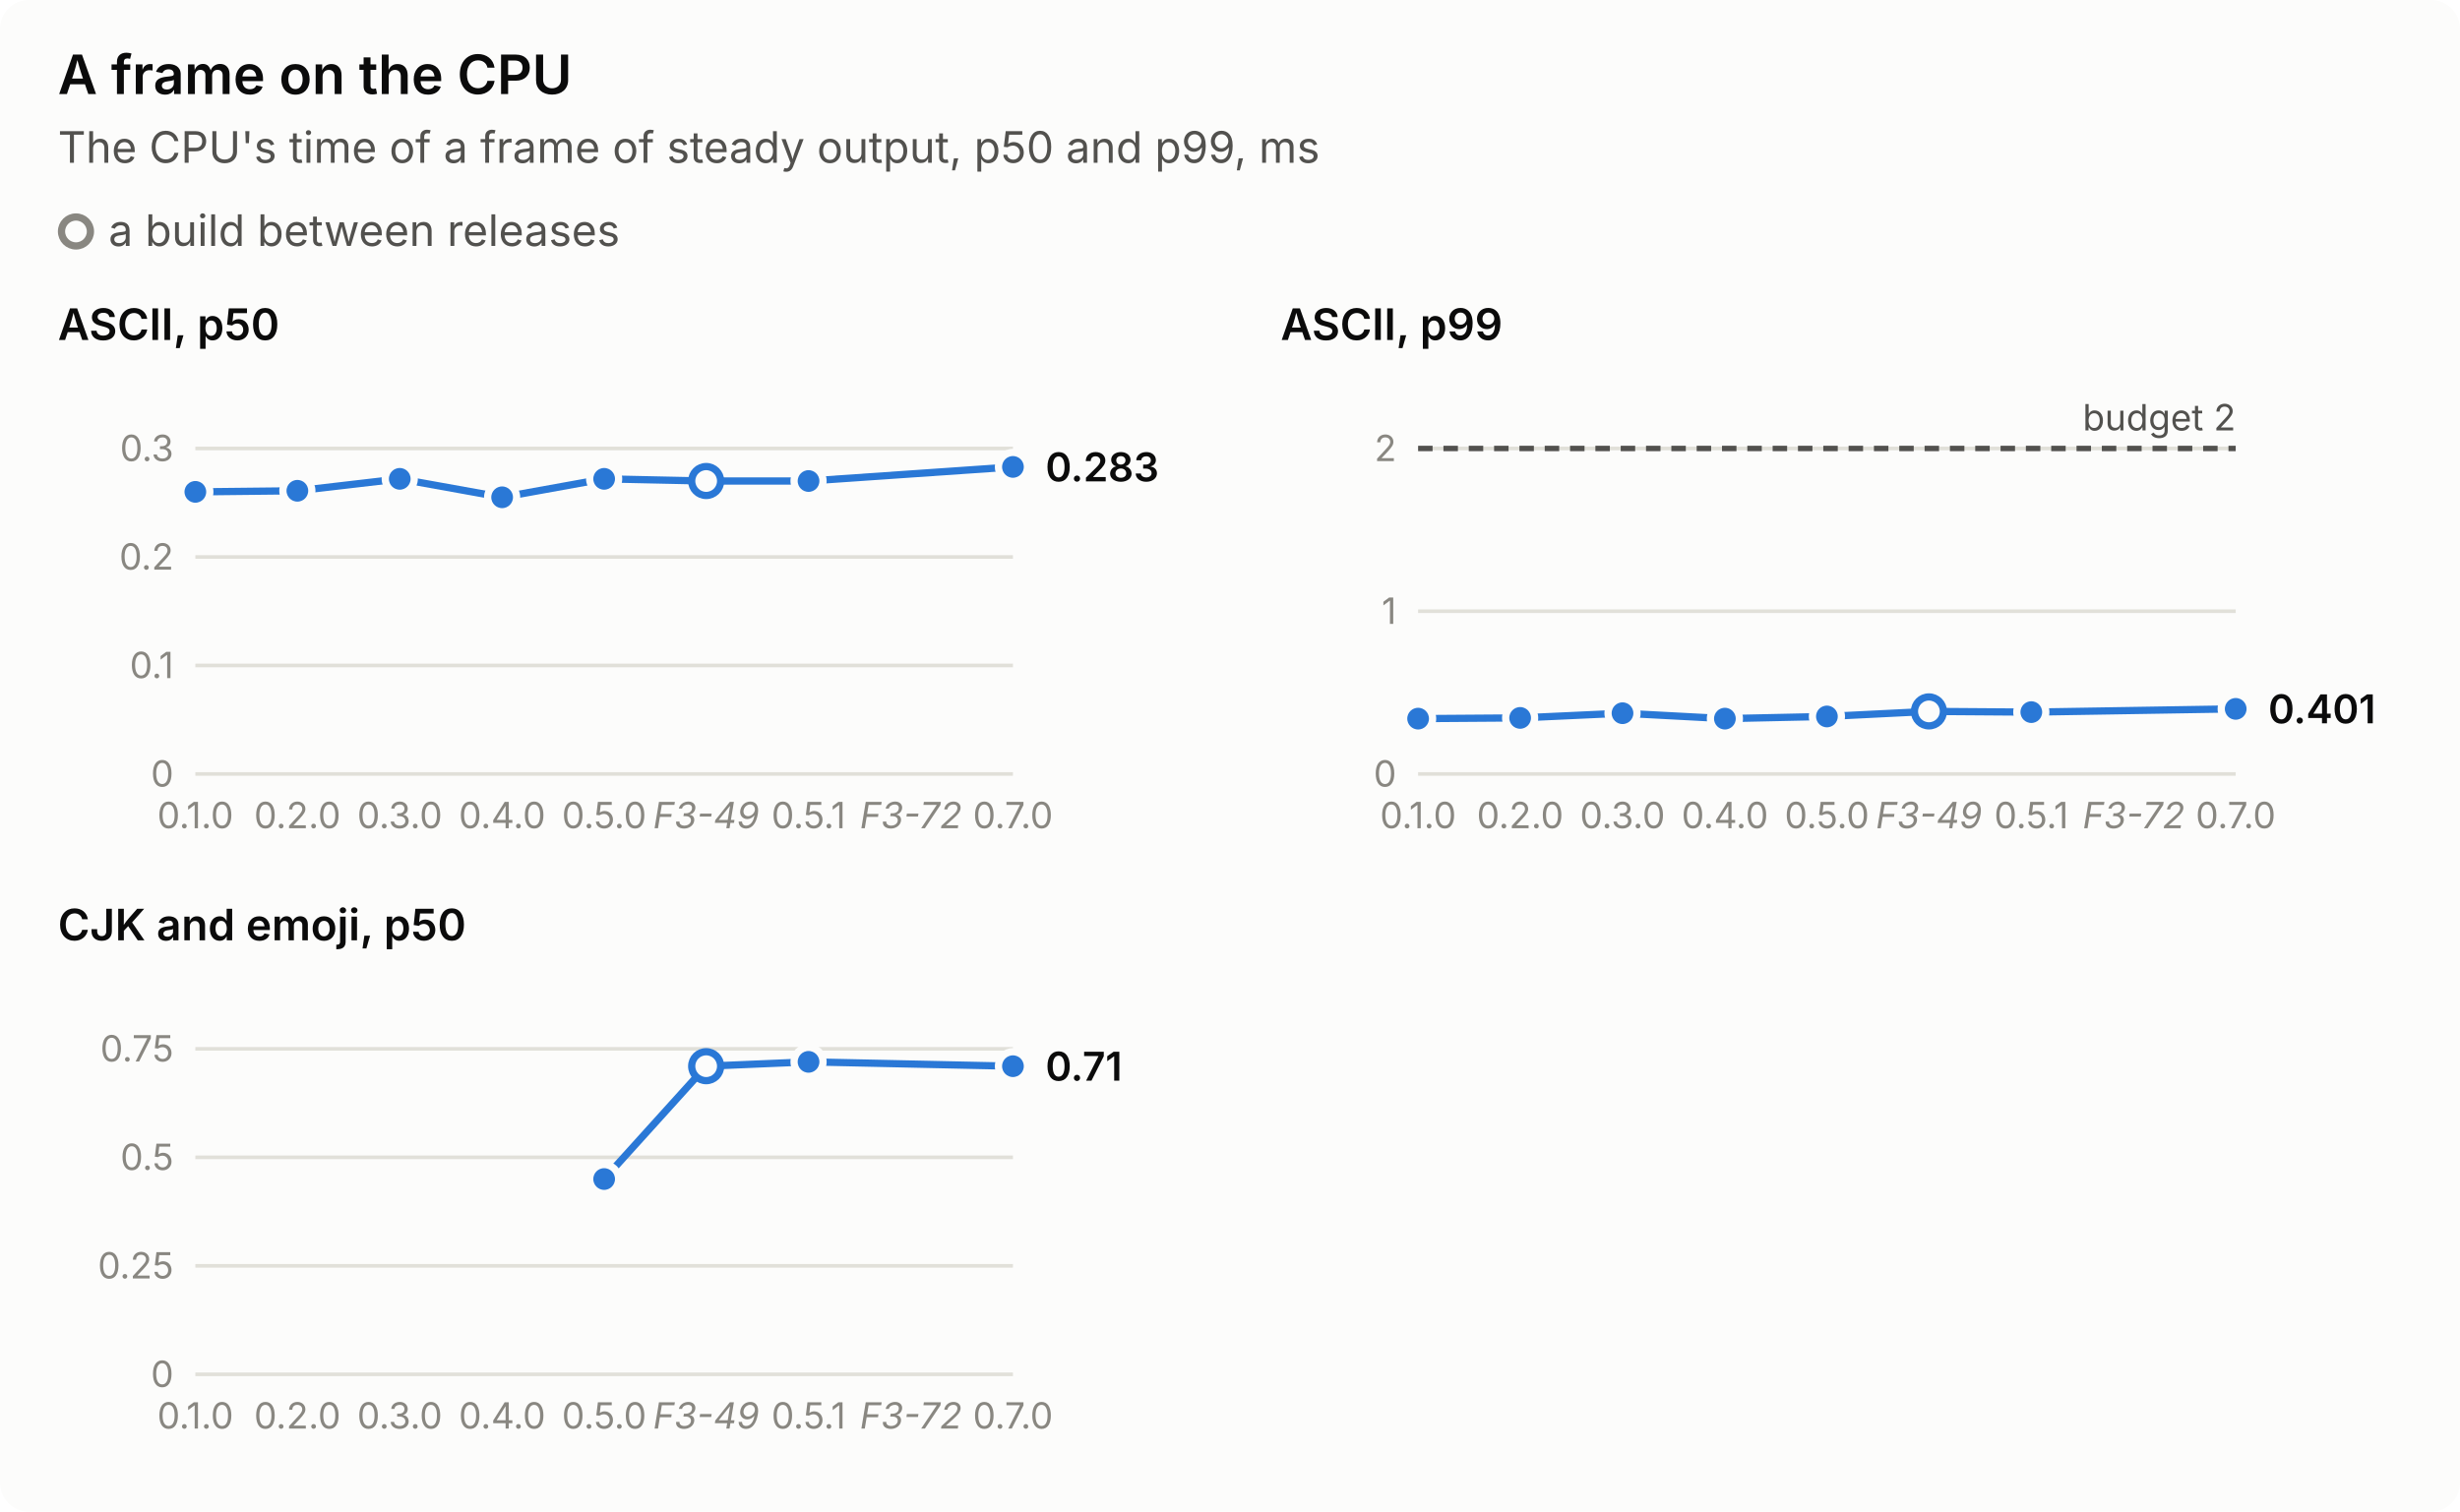
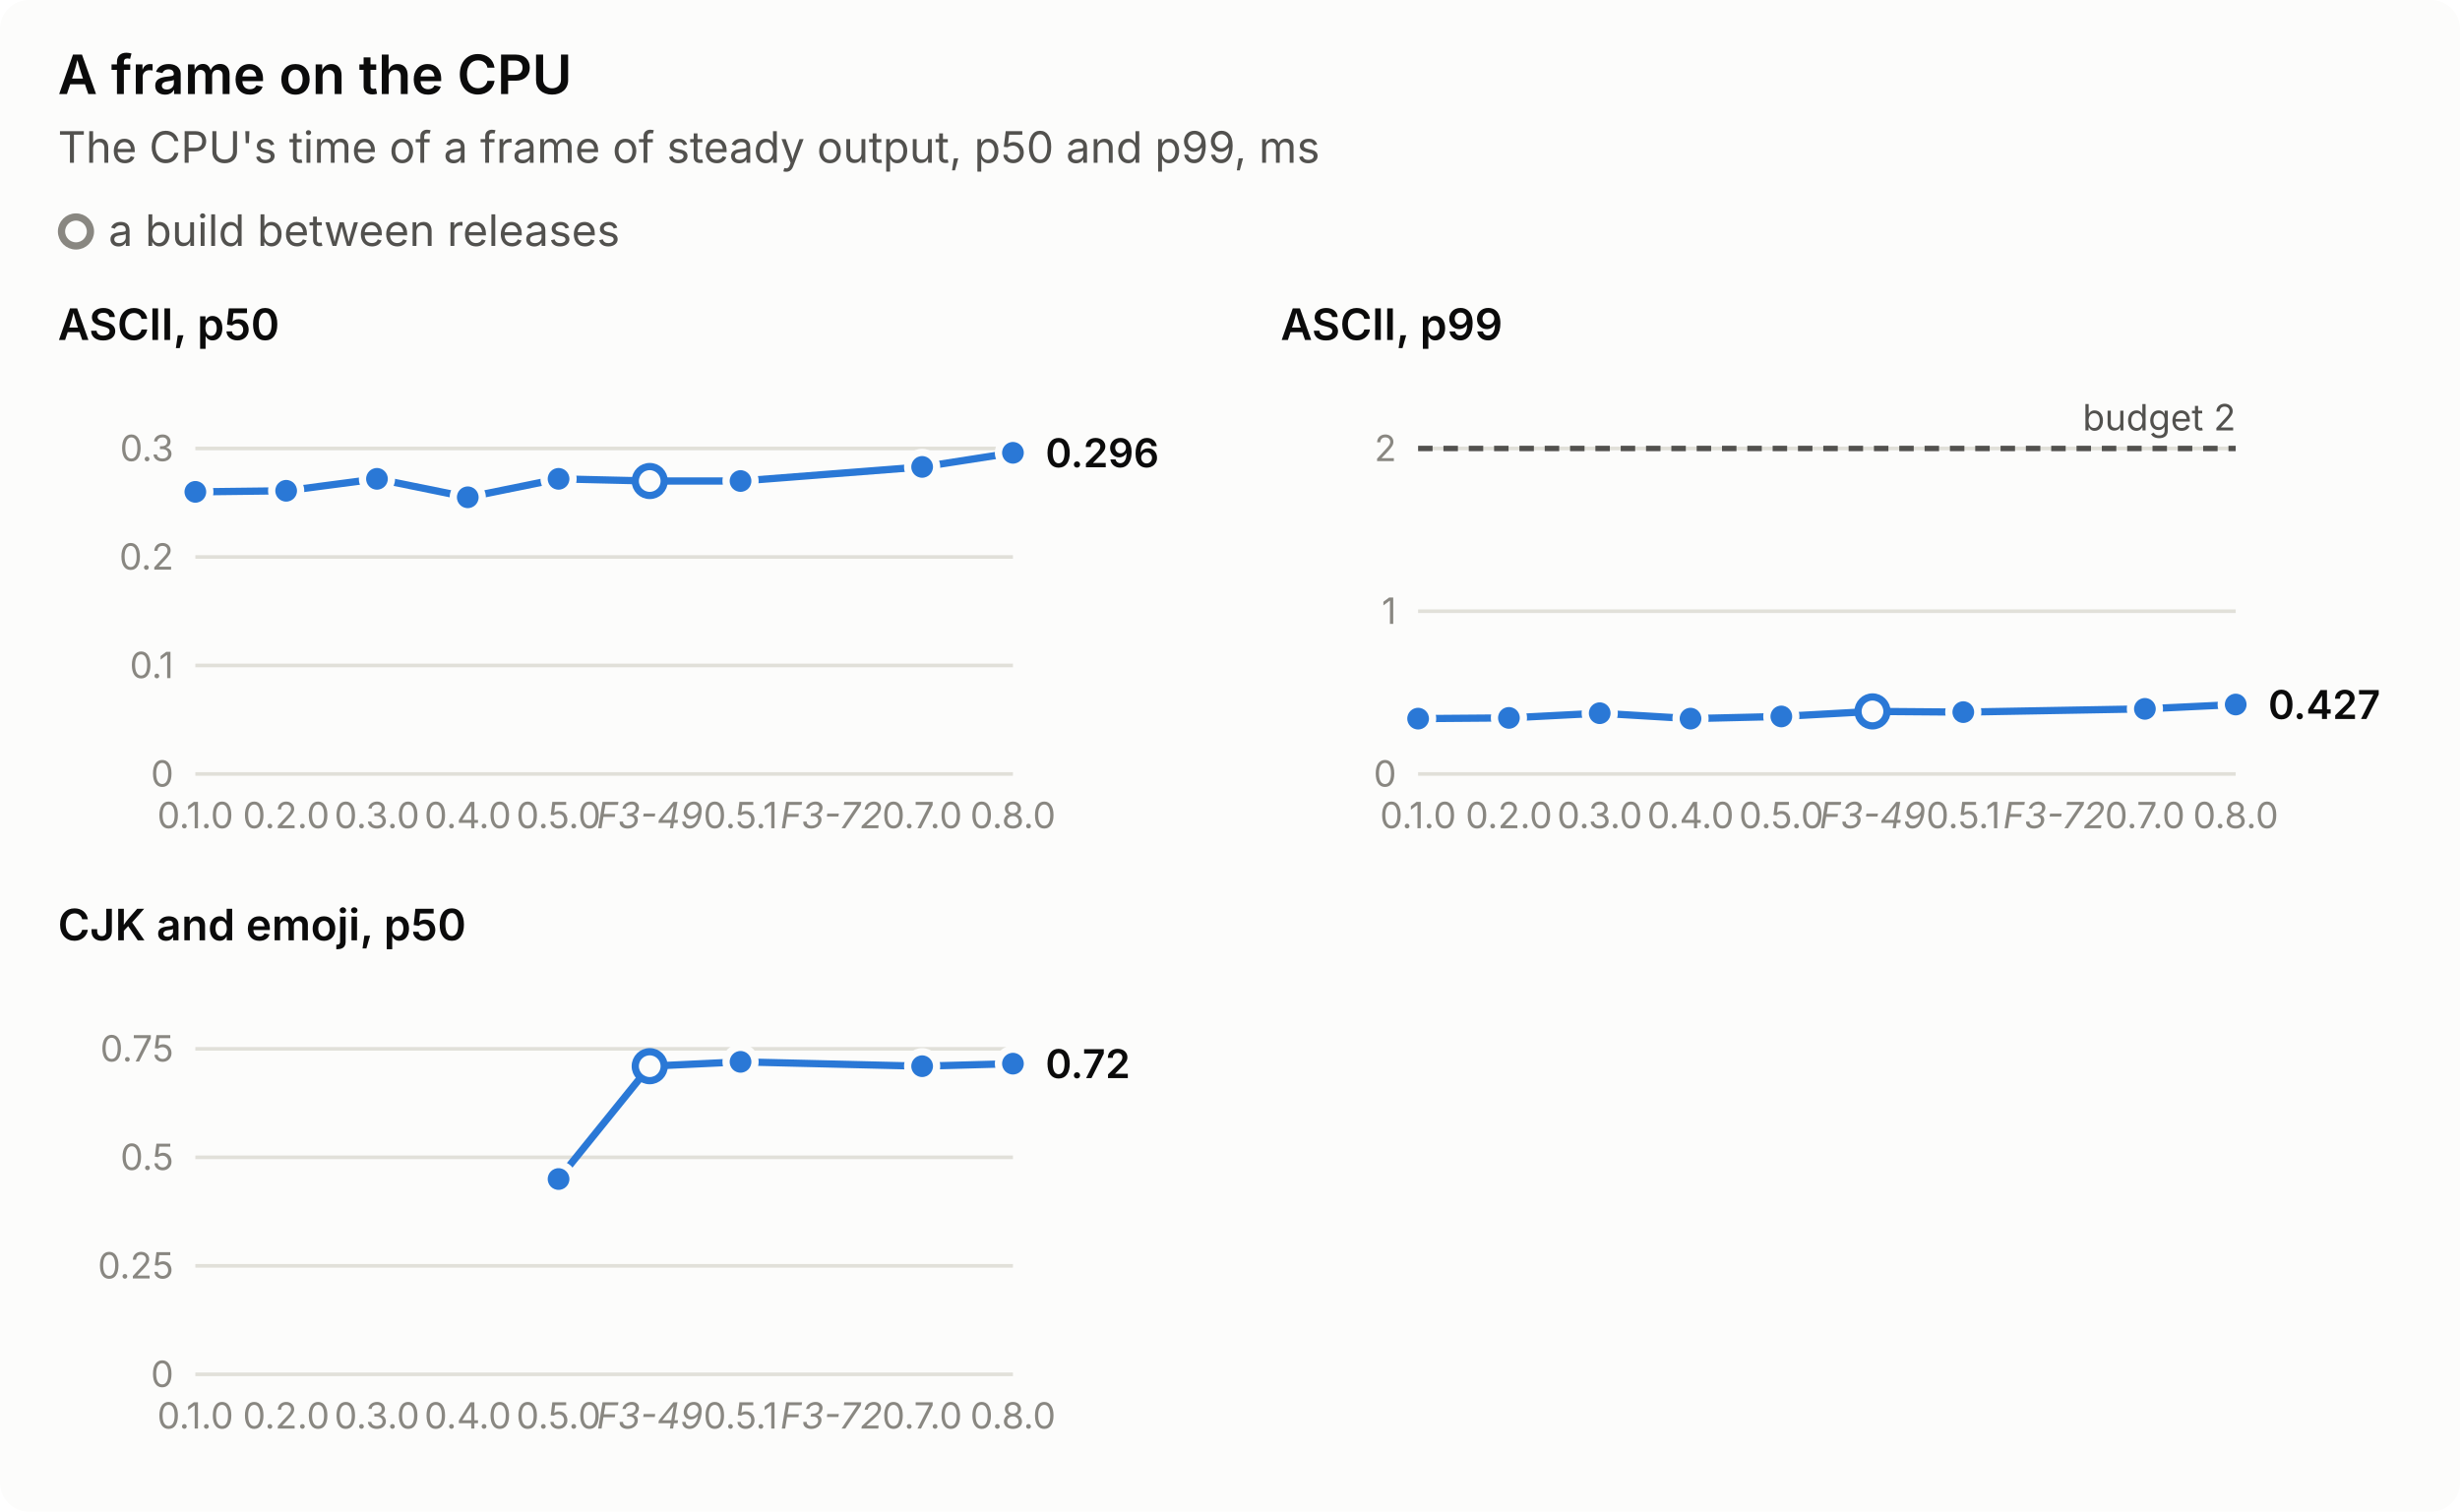
<svg xmlns="http://www.w3.org/2000/svg" width="680" height="418" viewBox="0 0 680 418" role="img" aria-label="A frame on the CPU">
  <style>
  .surface { fill: #fcfcfb; }
  .primary { fill: #0b0b0b; }
  .secondary { fill: #52514e; }
  .muted { fill: #898781; }
  .grid { stroke: #e1e0d9; }
  .base { stroke: #c3c2b7; }
  .accent { fill: #2a78d6; }
  .context { fill: #898781; }
  .accent-line { stroke: #2a78d6; }
  .context-line { stroke: #898781; }
  .second { fill: #eb6834; }
  .second-line { stroke: #eb6834; }
  .ring { stroke: #fcfcfb; }
  .budget { stroke: #52514e; }
  text { font-family: system-ui, -apple-system, "Segoe UI", sans-serif; }
  .tick { font-variant-numeric: tabular-nums; }
  @media (prefers-color-scheme: dark) {
    .surface { fill: #1a1a19; }
    .primary { fill: #f0efec; }
    .secondary { fill: #c3c2b7; }
    .muted { fill: #898781; }
    .grid { stroke: #2c2c2a; }
    .base { stroke: #383835; }
    .accent { fill: #3987e5; }
    .context { fill: #6f6e69; }
    .accent-line { stroke: #3987e5; }
    .context-line { stroke: #6f6e69; }
    .second { fill: #d95926; }
    .second-line { stroke: #d95926; }
    .ring { stroke: #1a1a19; }
    .budget { stroke: #c3c2b7; }
  }
</style>
  <rect class="surface" width="680" height="418" rx="8" />
  <text class="primary" x="16" y="26" font-size="15" font-weight="600">A frame on the CPU</text>
  <text class="secondary" x="16" y="45" font-size="12">The CPU's time of a frame of steady output, p50 and p99, ms</text>
  <circle class="surface context-line" cx="21" cy="64" r="4" stroke-width="2" />
  <text class="secondary" x="30" y="68" font-size="12">a build between releases</text>
  <text class="primary" x="16.0" y="94" font-size="12" font-weight="600">ASCII, p50</text>
  <line class="grid" x1="54.0" y1="214.0" x2="280.0" y2="214.0" stroke-width="1" />
  <text class="muted tick" x="48.0" y="217.5" font-size="10" text-anchor="end">0</text>
  <line class="grid" x1="54.0" y1="184.0" x2="280.0" y2="184.0" stroke-width="1" />
  <text class="muted tick" x="48.0" y="187.5" font-size="10" text-anchor="end">0.1</text>
  <line class="grid" x1="54.0" y1="154.0" x2="280.0" y2="154.0" stroke-width="1" />
  <text class="muted tick" x="48.0" y="157.5" font-size="10" text-anchor="end">0.2</text>
  <line class="grid" x1="54.0" y1="124.0" x2="280.0" y2="124.0" stroke-width="1" />
  <text class="muted tick" x="48.0" y="127.5" font-size="10" text-anchor="end">0.3</text>
  <text class="muted" x="54.0" y="229.0" font-size="10" text-anchor="middle">0.1.0</text>
-   <text class="muted" x="82.2" y="229.0" font-size="10" text-anchor="middle">0.2.0</text>
-   <text class="muted" x="110.5" y="229.0" font-size="10" text-anchor="middle">0.3.0</text>
-   <text class="muted" x="138.8" y="229.0" font-size="10" text-anchor="middle">0.4.0</text>
-   <text class="muted" x="167.0" y="229.0" font-size="10" text-anchor="middle">0.5.0</text>
-   <text class="muted" x="195.2" y="229.0" font-size="10" text-anchor="middle" font-style="italic">F3-49</text>
-   <text class="muted" x="223.5" y="229.0" font-size="10" text-anchor="middle">0.5.1</text>
-   <text class="muted" x="251.8" y="229.0" font-size="10" text-anchor="middle" font-style="italic">F3-72</text>
-   <text class="muted" x="280.0" y="229.0" font-size="10" text-anchor="middle">0.7.0</text>
-   <line class="accent-line" x1="54.0" y1="136.0" x2="82.2" y2="135.7" stroke-width="2" stroke-linecap="round" />
-   <line class="accent-line" x1="82.2" y1="135.7" x2="110.5" y2="132.4" stroke-width="2" stroke-linecap="round" />
-   <line class="accent-line" x1="110.5" y1="132.4" x2="138.8" y2="137.5" stroke-width="2" stroke-linecap="round" />
-   <line class="accent-line" x1="138.8" y1="137.5" x2="167.0" y2="132.4" stroke-width="2" stroke-linecap="round" />
-   <line class="accent-line" x1="167.0" y1="132.4" x2="195.2" y2="133.0" stroke-width="2" stroke-linecap="round" />
-   <line class="accent-line" x1="195.2" y1="133.0" x2="223.5" y2="133.0" stroke-width="2" stroke-linecap="round" />
-   <line class="accent-line" x1="223.5" y1="133.0" x2="280.0" y2="129.1" stroke-width="2" stroke-linecap="round" />
+   <text class="muted" x="79.1" y="229.0" font-size="10" text-anchor="middle">0.2.0</text>
+   <text class="muted" x="104.2" y="229.0" font-size="10" text-anchor="middle">0.3.0</text>
+   <text class="muted" x="129.3" y="229.0" font-size="10" text-anchor="middle">0.4.0</text>
+   <text class="muted" x="154.4" y="229.0" font-size="10" text-anchor="middle">0.5.0</text>
+   <text class="muted" x="179.6" y="229.0" font-size="10" text-anchor="middle" font-style="italic">F3-49</text>
+   <text class="muted" x="204.7" y="229.0" font-size="10" text-anchor="middle">0.5.1</text>
+   <text class="muted" x="229.8" y="229.0" font-size="10" text-anchor="middle" font-style="italic">F3-72</text>
+   <text class="muted" x="254.9" y="229.0" font-size="10" text-anchor="middle">0.7.0</text>
+   <text class="muted" x="280.0" y="229.0" font-size="10" text-anchor="middle">0.8.0</text>
+   <line class="accent-line" x1="54.0" y1="136.0" x2="79.1" y2="135.7" stroke-width="2" stroke-linecap="round" />
+   <line class="accent-line" x1="79.1" y1="135.7" x2="104.2" y2="132.4" stroke-width="2" stroke-linecap="round" />
+   <line class="accent-line" x1="104.2" y1="132.4" x2="129.3" y2="137.5" stroke-width="2" stroke-linecap="round" />
+   <line class="accent-line" x1="129.3" y1="137.5" x2="154.4" y2="132.4" stroke-width="2" stroke-linecap="round" />
+   <line class="accent-line" x1="154.4" y1="132.4" x2="179.6" y2="133.0" stroke-width="2" stroke-linecap="round" />
+   <line class="accent-line" x1="179.6" y1="133.0" x2="204.7" y2="133.0" stroke-width="2" stroke-linecap="round" />
+   <line class="accent-line" x1="204.7" y1="133.0" x2="254.9" y2="129.1" stroke-width="2" stroke-linecap="round" />
+   <line class="accent-line" x1="254.9" y1="129.1" x2="280.0" y2="125.2" stroke-width="2" stroke-linecap="round" />
  <circle class="accent ring" cx="54.0" cy="136.0" r="4" stroke-width="2" />
-   <circle class="accent ring" cx="82.2" cy="135.7" r="4" stroke-width="2" />
-   <circle class="accent ring" cx="110.5" cy="132.4" r="4" stroke-width="2" />
-   <circle class="accent ring" cx="138.8" cy="137.5" r="4" stroke-width="2" />
-   <circle class="accent ring" cx="167.0" cy="132.4" r="4" stroke-width="2" />
-   <circle class="surface accent-line" cx="195.2" cy="133.0" r="4" stroke-width="2" />
-   <circle class="accent ring" cx="223.5" cy="133.0" r="4" stroke-width="2" />
-   <circle class="accent ring" cx="280.0" cy="129.1" r="4" stroke-width="2" />
-   <text class="primary tick" x="289.0" y="133.1" font-size="11" font-weight="600">0.283</text>
+   <circle class="accent ring" cx="79.1" cy="135.7" r="4" stroke-width="2" />
+   <circle class="accent ring" cx="104.2" cy="132.4" r="4" stroke-width="2" />
+   <circle class="accent ring" cx="129.3" cy="137.5" r="4" stroke-width="2" />
+   <circle class="accent ring" cx="154.4" cy="132.4" r="4" stroke-width="2" />
+   <circle class="surface accent-line" cx="179.6" cy="133.0" r="4" stroke-width="2" />
+   <circle class="accent ring" cx="204.7" cy="133.0" r="4" stroke-width="2" />
+   <circle class="accent ring" cx="254.9" cy="129.1" r="4" stroke-width="2" />
+   <circle class="accent ring" cx="280.0" cy="125.2" r="4" stroke-width="2" />
+   <text class="primary tick" x="289.0" y="129.2" font-size="11" font-weight="600">0.296</text>
  <text class="primary" x="354.0" y="94" font-size="12" font-weight="600">ASCII, p99</text>
  <line class="grid" x1="392.0" y1="214.0" x2="618.0" y2="214.0" stroke-width="1" />
  <text class="muted tick" x="386.0" y="217.5" font-size="10" text-anchor="end">0</text>
  <line class="grid" x1="392.0" y1="169.0" x2="618.0" y2="169.0" stroke-width="1" />
  <text class="muted tick" x="386.0" y="172.5" font-size="10" text-anchor="end">1</text>
  <line class="grid" x1="392.0" y1="124.0" x2="618.0" y2="124.0" stroke-width="1" />
  <text class="muted tick" x="386.0" y="127.5" font-size="10" text-anchor="end">2</text>
  <text class="muted" x="392.0" y="229.0" font-size="10" text-anchor="middle">0.1.0</text>
-   <text class="muted" x="420.2" y="229.0" font-size="10" text-anchor="middle">0.2.0</text>
-   <text class="muted" x="448.5" y="229.0" font-size="10" text-anchor="middle">0.3.0</text>
-   <text class="muted" x="476.8" y="229.0" font-size="10" text-anchor="middle">0.4.0</text>
-   <text class="muted" x="505.0" y="229.0" font-size="10" text-anchor="middle">0.5.0</text>
-   <text class="muted" x="533.2" y="229.0" font-size="10" text-anchor="middle" font-style="italic">F3-49</text>
-   <text class="muted" x="561.5" y="229.0" font-size="10" text-anchor="middle">0.5.1</text>
-   <text class="muted" x="589.8" y="229.0" font-size="10" text-anchor="middle" font-style="italic">F3-72</text>
-   <text class="muted" x="618.0" y="229.0" font-size="10" text-anchor="middle">0.7.0</text>
+   <text class="muted" x="417.1" y="229.0" font-size="10" text-anchor="middle">0.2.0</text>
+   <text class="muted" x="442.2" y="229.0" font-size="10" text-anchor="middle">0.3.0</text>
+   <text class="muted" x="467.3" y="229.0" font-size="10" text-anchor="middle">0.4.0</text>
+   <text class="muted" x="492.4" y="229.0" font-size="10" text-anchor="middle">0.5.0</text>
+   <text class="muted" x="517.6" y="229.0" font-size="10" text-anchor="middle" font-style="italic">F3-49</text>
+   <text class="muted" x="542.7" y="229.0" font-size="10" text-anchor="middle">0.5.1</text>
+   <text class="muted" x="567.8" y="229.0" font-size="10" text-anchor="middle" font-style="italic">F3-72</text>
+   <text class="muted" x="592.9" y="229.0" font-size="10" text-anchor="middle">0.7.0</text>
+   <text class="muted" x="618.0" y="229.0" font-size="10" text-anchor="middle">0.8.0</text>
  <line class="budget" x1="392.0" y1="124.0" x2="618.0" y2="124.0" stroke-width="1.5" stroke-dasharray="4 3" />
  <text class="secondary" x="618.0" y="119.0" font-size="10" text-anchor="end">budget 2</text>
-   <line class="accent-line" x1="392.0" y1="198.7" x2="420.2" y2="198.5" stroke-width="2" stroke-linecap="round" />
-   <line class="accent-line" x1="420.2" y1="198.5" x2="448.5" y2="197.2" stroke-width="2" stroke-linecap="round" />
-   <line class="accent-line" x1="448.5" y1="197.2" x2="476.8" y2="198.7" stroke-width="2" stroke-linecap="round" />
-   <line class="accent-line" x1="476.8" y1="198.7" x2="505.0" y2="198.1" stroke-width="2" stroke-linecap="round" />
-   <line class="accent-line" x1="505.0" y1="198.1" x2="533.2" y2="196.7" stroke-width="2" stroke-linecap="round" />
-   <line class="accent-line" x1="533.2" y1="196.7" x2="561.5" y2="196.9" stroke-width="2" stroke-linecap="round" />
-   <line class="accent-line" x1="561.5" y1="196.9" x2="618.0" y2="196.0" stroke-width="2" stroke-linecap="round" />
+   <line class="accent-line" x1="392.0" y1="198.7" x2="417.1" y2="198.5" stroke-width="2" stroke-linecap="round" />
+   <line class="accent-line" x1="417.1" y1="198.5" x2="442.2" y2="197.2" stroke-width="2" stroke-linecap="round" />
+   <line class="accent-line" x1="442.2" y1="197.2" x2="467.3" y2="198.7" stroke-width="2" stroke-linecap="round" />
+   <line class="accent-line" x1="467.3" y1="198.7" x2="492.4" y2="198.1" stroke-width="2" stroke-linecap="round" />
+   <line class="accent-line" x1="492.4" y1="198.1" x2="517.6" y2="196.7" stroke-width="2" stroke-linecap="round" />
+   <line class="accent-line" x1="517.6" y1="196.7" x2="542.7" y2="196.9" stroke-width="2" stroke-linecap="round" />
+   <line class="accent-line" x1="542.7" y1="196.9" x2="592.9" y2="196.0" stroke-width="2" stroke-linecap="round" />
+   <line class="accent-line" x1="592.9" y1="196.0" x2="618.0" y2="194.8" stroke-width="2" stroke-linecap="round" />
  <circle class="accent ring" cx="392.0" cy="198.7" r="4" stroke-width="2" />
-   <circle class="accent ring" cx="420.2" cy="198.5" r="4" stroke-width="2" />
-   <circle class="accent ring" cx="448.5" cy="197.2" r="4" stroke-width="2" />
-   <circle class="accent ring" cx="476.8" cy="198.7" r="4" stroke-width="2" />
-   <circle class="accent ring" cx="505.0" cy="198.1" r="4" stroke-width="2" />
-   <circle class="surface accent-line" cx="533.2" cy="196.7" r="4" stroke-width="2" />
-   <circle class="accent ring" cx="561.5" cy="196.9" r="4" stroke-width="2" />
-   <circle class="accent ring" cx="618.0" cy="196.0" r="4" stroke-width="2" />
-   <text class="primary tick" x="627.0" y="200.0" font-size="11" font-weight="600">0.401</text>
+   <circle class="accent ring" cx="417.1" cy="198.5" r="4" stroke-width="2" />
+   <circle class="accent ring" cx="442.2" cy="197.2" r="4" stroke-width="2" />
+   <circle class="accent ring" cx="467.3" cy="198.7" r="4" stroke-width="2" />
+   <circle class="accent ring" cx="492.4" cy="198.1" r="4" stroke-width="2" />
+   <circle class="surface accent-line" cx="517.6" cy="196.7" r="4" stroke-width="2" />
+   <circle class="accent ring" cx="542.7" cy="196.9" r="4" stroke-width="2" />
+   <circle class="accent ring" cx="592.9" cy="196.0" r="4" stroke-width="2" />
+   <circle class="accent ring" cx="618.0" cy="194.8" r="4" stroke-width="2" />
+   <text class="primary tick" x="627.0" y="198.8" font-size="11" font-weight="600">0.427</text>
  <text class="primary" x="16.0" y="260" font-size="12" font-weight="600">CJK and emoji, p50</text>
  <line class="grid" x1="54.0" y1="380.0" x2="280.0" y2="380.0" stroke-width="1" />
  <text class="muted tick" x="48.0" y="383.5" font-size="10" text-anchor="end">0</text>
  <line class="grid" x1="54.0" y1="350.0" x2="280.0" y2="350.0" stroke-width="1" />
  <text class="muted tick" x="48.0" y="353.5" font-size="10" text-anchor="end">0.25</text>
  <line class="grid" x1="54.0" y1="320.0" x2="280.0" y2="320.0" stroke-width="1" />
  <text class="muted tick" x="48.0" y="323.5" font-size="10" text-anchor="end">0.5</text>
  <line class="grid" x1="54.0" y1="290.0" x2="280.0" y2="290.0" stroke-width="1" />
  <text class="muted tick" x="48.0" y="293.5" font-size="10" text-anchor="end">0.75</text>
  <text class="muted" x="54.0" y="395.0" font-size="10" text-anchor="middle">0.1.0</text>
-   <text class="muted" x="82.2" y="395.0" font-size="10" text-anchor="middle">0.2.0</text>
-   <text class="muted" x="110.5" y="395.0" font-size="10" text-anchor="middle">0.3.0</text>
-   <text class="muted" x="138.8" y="395.0" font-size="10" text-anchor="middle">0.4.0</text>
-   <text class="muted" x="167.0" y="395.0" font-size="10" text-anchor="middle">0.5.0</text>
-   <text class="muted" x="195.2" y="395.0" font-size="10" text-anchor="middle" font-style="italic">F3-49</text>
-   <text class="muted" x="223.5" y="395.0" font-size="10" text-anchor="middle">0.5.1</text>
-   <text class="muted" x="251.8" y="395.0" font-size="10" text-anchor="middle" font-style="italic">F3-72</text>
-   <text class="muted" x="280.0" y="395.0" font-size="10" text-anchor="middle">0.7.0</text>
-   <line class="accent-line" x1="167.0" y1="326.0" x2="195.2" y2="294.8" stroke-width="2" stroke-linecap="round" />
-   <line class="accent-line" x1="195.2" y1="294.8" x2="223.5" y2="293.6" stroke-width="2" stroke-linecap="round" />
-   <line class="accent-line" x1="223.5" y1="293.6" x2="280.0" y2="294.8" stroke-width="2" stroke-linecap="round" />
-   <circle class="accent ring" cx="167.0" cy="326.0" r="4" stroke-width="2" />
-   <circle class="surface accent-line" cx="195.2" cy="294.8" r="4" stroke-width="2" />
-   <circle class="accent ring" cx="223.5" cy="293.6" r="4" stroke-width="2" />
-   <circle class="accent ring" cx="280.0" cy="294.8" r="4" stroke-width="2" />
-   <text class="primary tick" x="289.0" y="298.8" font-size="11" font-weight="600">0.71</text>
+   <text class="muted" x="79.1" y="395.0" font-size="10" text-anchor="middle">0.2.0</text>
+   <text class="muted" x="104.2" y="395.0" font-size="10" text-anchor="middle">0.3.0</text>
+   <text class="muted" x="129.3" y="395.0" font-size="10" text-anchor="middle">0.4.0</text>
+   <text class="muted" x="154.4" y="395.0" font-size="10" text-anchor="middle">0.5.0</text>
+   <text class="muted" x="179.6" y="395.0" font-size="10" text-anchor="middle" font-style="italic">F3-49</text>
+   <text class="muted" x="204.7" y="395.0" font-size="10" text-anchor="middle">0.5.1</text>
+   <text class="muted" x="229.8" y="395.0" font-size="10" text-anchor="middle" font-style="italic">F3-72</text>
+   <text class="muted" x="254.9" y="395.0" font-size="10" text-anchor="middle">0.7.0</text>
+   <text class="muted" x="280.0" y="395.0" font-size="10" text-anchor="middle">0.8.0</text>
+   <line class="accent-line" x1="154.4" y1="326.0" x2="179.6" y2="294.8" stroke-width="2" stroke-linecap="round" />
+   <line class="accent-line" x1="179.6" y1="294.8" x2="204.7" y2="293.6" stroke-width="2" stroke-linecap="round" />
+   <line class="accent-line" x1="204.7" y1="293.6" x2="254.9" y2="294.8" stroke-width="2" stroke-linecap="round" />
+   <line class="accent-line" x1="254.9" y1="294.8" x2="280.0" y2="294.1" stroke-width="2" stroke-linecap="round" />
+   <circle class="accent ring" cx="154.4" cy="326.0" r="4" stroke-width="2" />
+   <circle class="surface accent-line" cx="179.6" cy="294.8" r="4" stroke-width="2" />
+   <circle class="accent ring" cx="204.7" cy="293.6" r="4" stroke-width="2" />
+   <circle class="accent ring" cx="254.9" cy="294.8" r="4" stroke-width="2" />
+   <circle class="accent ring" cx="280.0" cy="294.1" r="4" stroke-width="2" />
+   <text class="primary tick" x="289.0" y="298.1" font-size="11" font-weight="600">0.72</text>
</svg>
